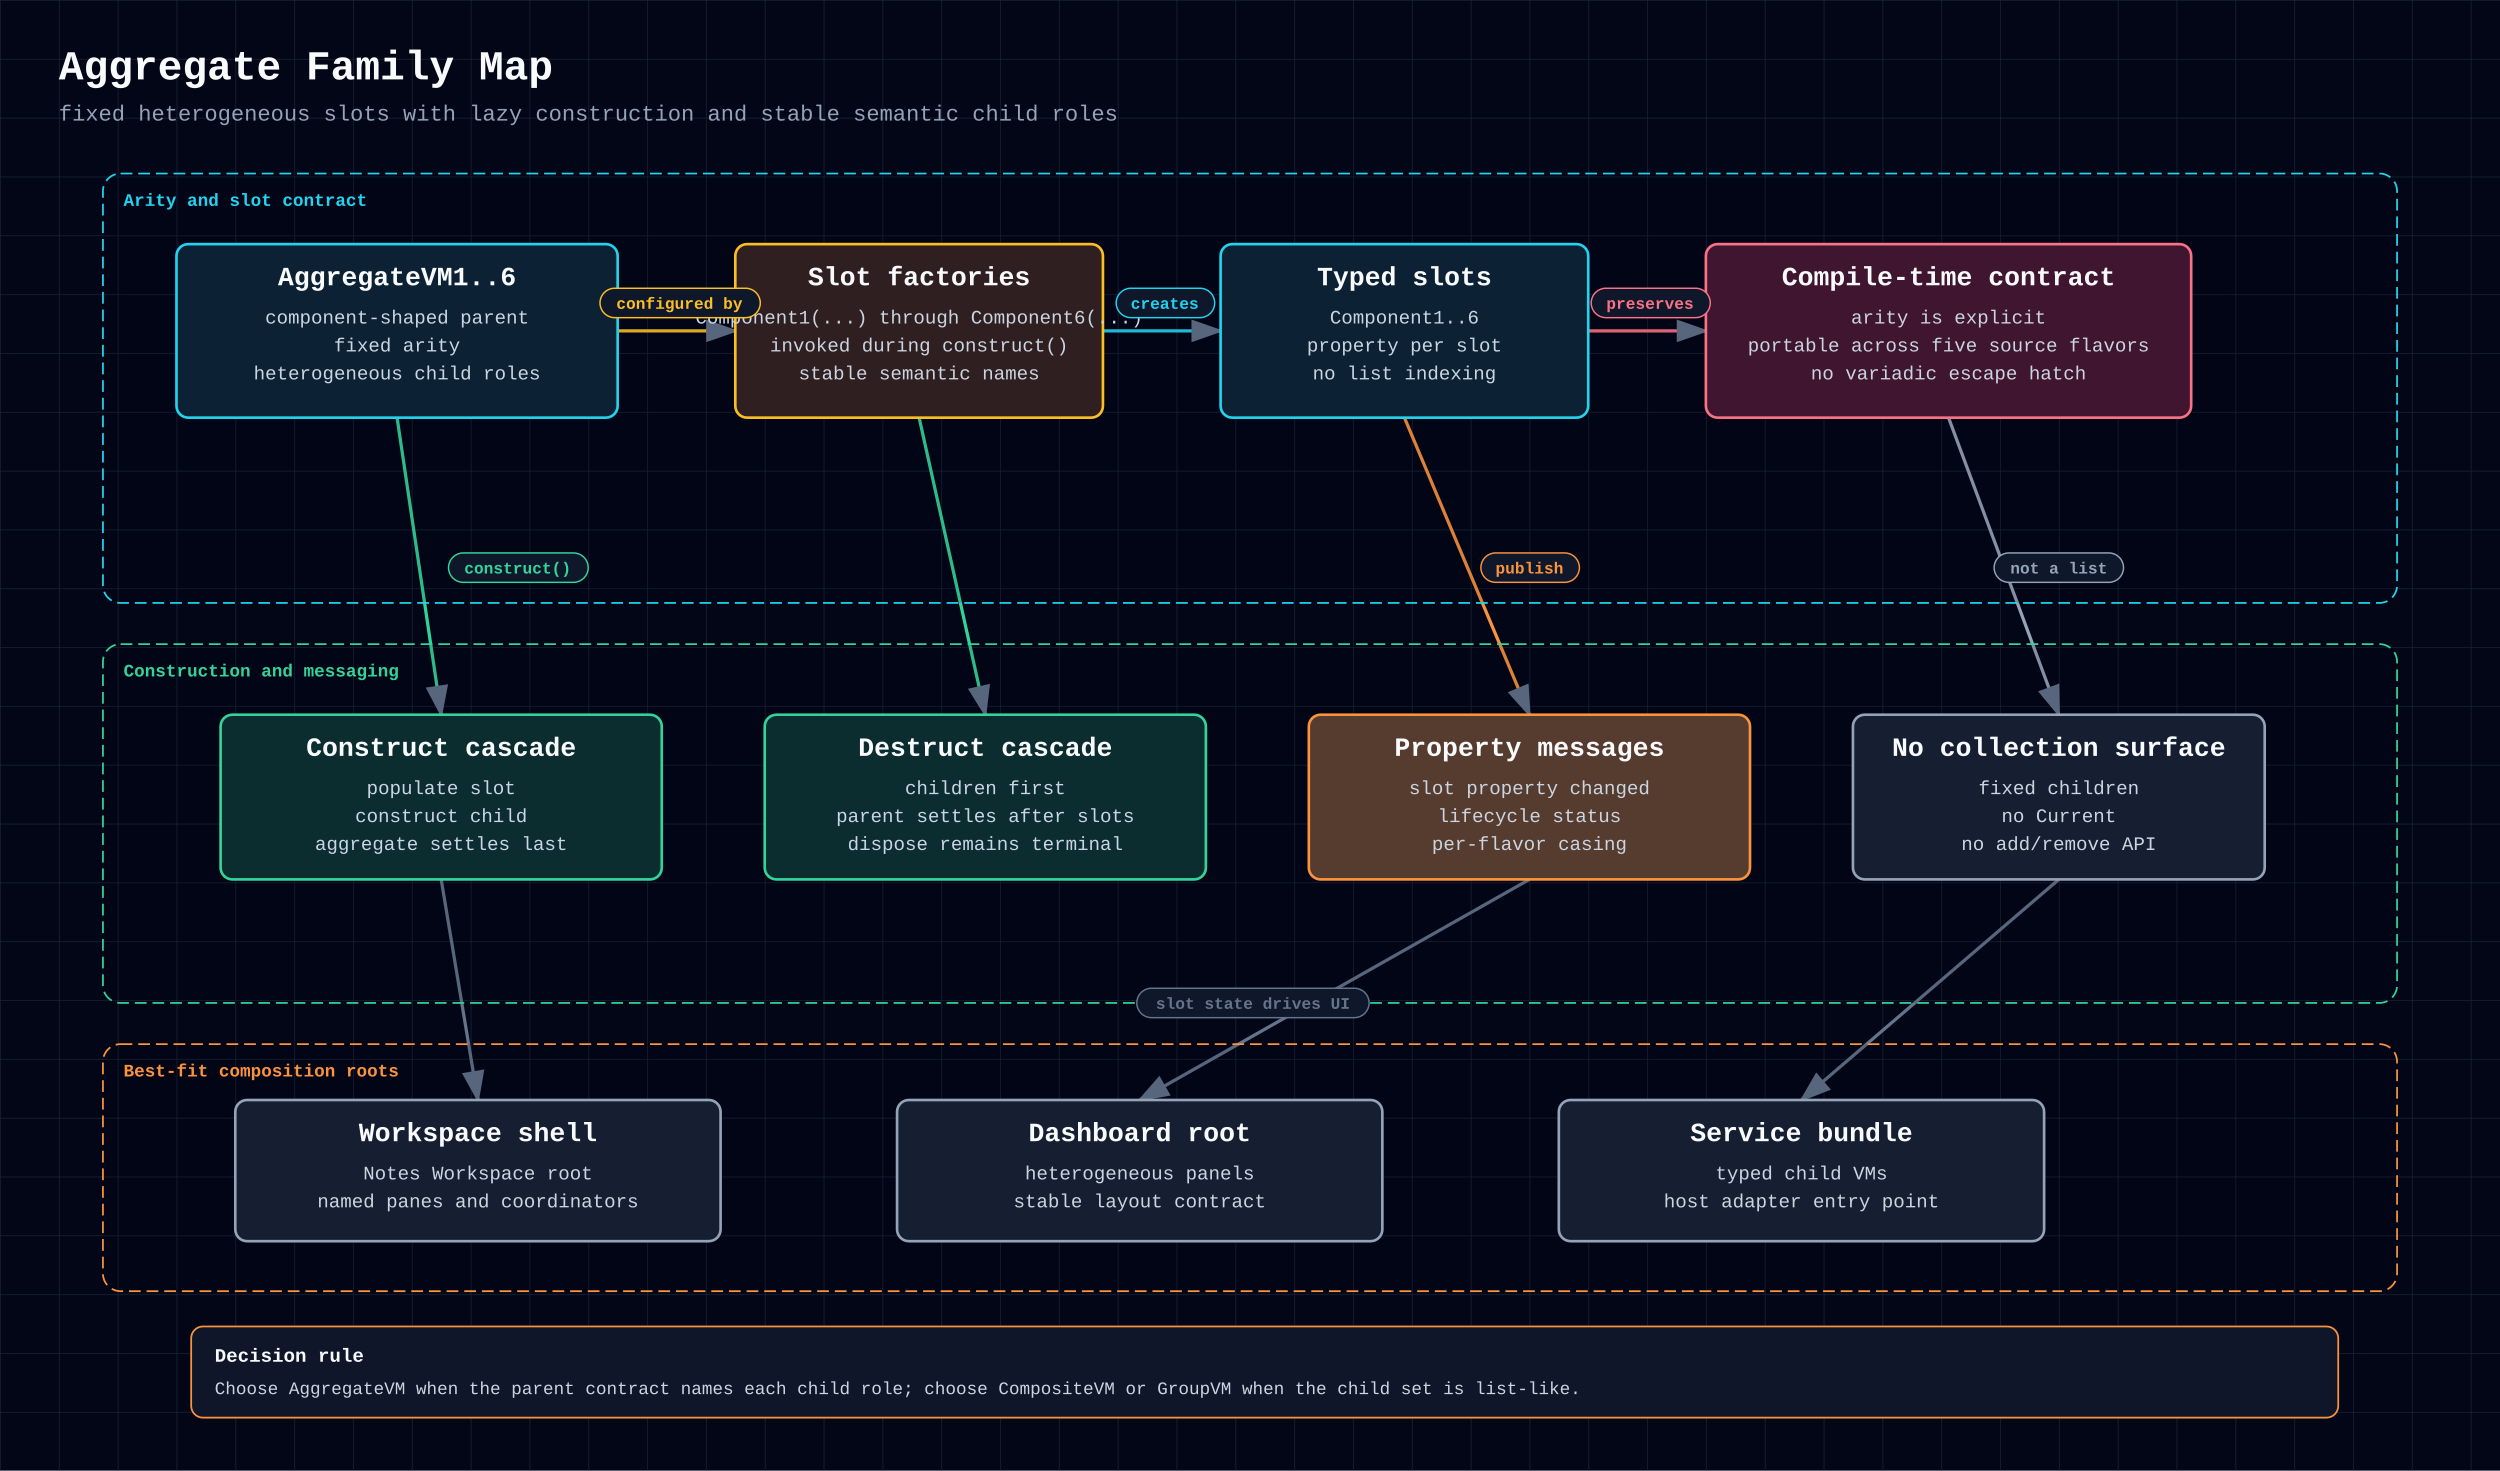
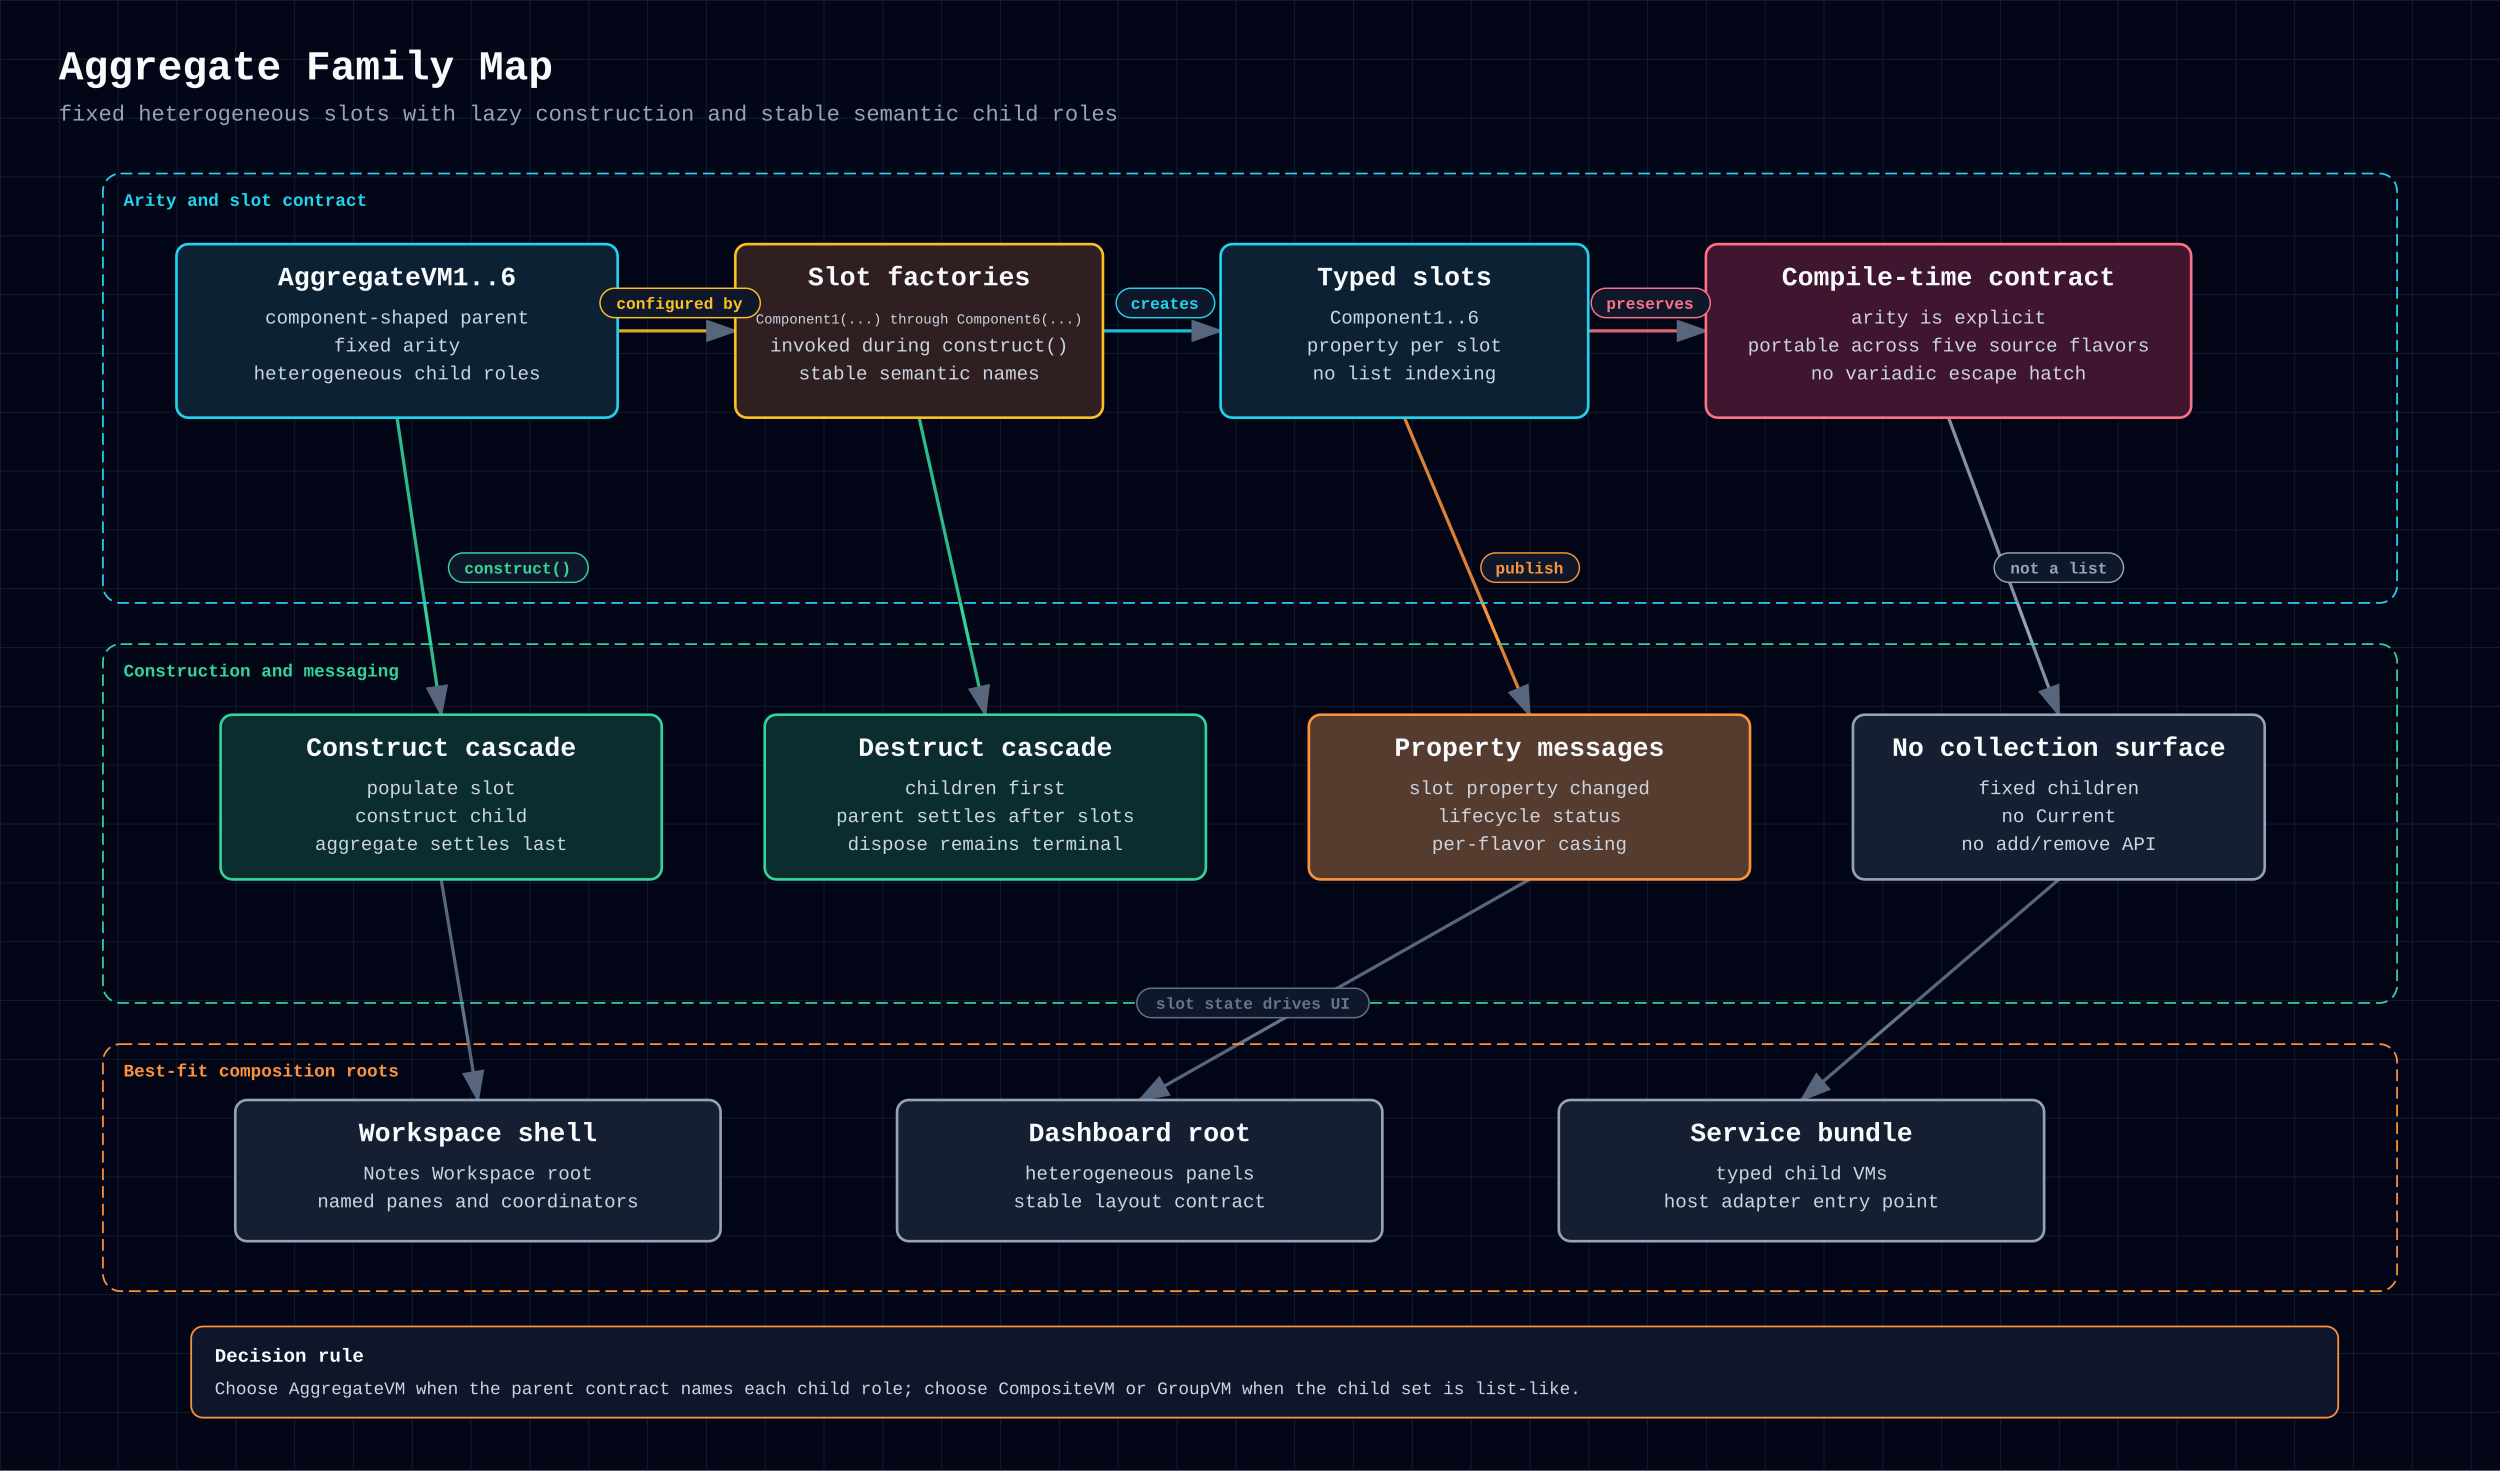
<svg xmlns="http://www.w3.org/2000/svg" width="1700" height="1000" viewBox="0 0 1700 1000" style="font-family: 'JetBrains Mono', ui-monospace, SFMono-Regular, Menlo, Monaco, Consolas, 'Liberation Mono', 'Courier New', monospace;">
  <defs>
    <style>
      text { font-family: 'JetBrains Mono', ui-monospace, SFMono-Regular, Menlo, Monaco, Consolas, 'Liberation Mono', 'Courier New', monospace; }
    </style>
    <pattern id="grid" width="40" height="40" patternUnits="userSpaceOnUse">
      <path d="M 40 0 L 0 0 0 40" fill="none" stroke="#1e293b" stroke-width="0.8" />
    </pattern>
    <marker id="arrowhead" markerWidth="10" markerHeight="7" refX="9" refY="3.5" orient="auto">
      <polygon points="0 0, 10 3.5, 0 7" fill="#64748b" />
    </marker>
  </defs>
  <rect width="100%" height="100%" fill="#020617" />
  <rect width="100%" height="100%" fill="url(#grid)" />
  <text x="40" y="54" fill="#f8fafc" font-size="28" font-weight="700" text-anchor="start">Aggregate Family Map</text>
  <text x="40" y="82" fill="#94a3b8" font-size="15" font-weight="400" text-anchor="start">fixed heterogeneous slots with lazy construction and stable semantic child roles</text>
  <polyline points="420,225 500,225" fill="none" stroke="#fbbf24" stroke-width="2.2" marker-end="url(#arrowhead)" />
  <polyline points="750,225 830,225" fill="none" stroke="#22d3ee" stroke-width="2.2" marker-end="url(#arrowhead)" />
  <polyline points="1080,225 1160,225" fill="none" stroke="#fb7185" stroke-width="2.2" marker-end="url(#arrowhead)" />
  <polyline points="270,284 300,486" fill="none" stroke="#34d399" stroke-width="2.2" marker-end="url(#arrowhead)" />
  <polyline points="625,284 670,486" fill="none" stroke="#34d399" stroke-width="2.2" marker-end="url(#arrowhead)" />
  <polyline points="955,284 1040,486" fill="none" stroke="#fb923c" stroke-width="2.2" marker-end="url(#arrowhead)" />
  <polyline points="1325,284 1400,486" fill="none" stroke="#94a3b8" stroke-width="2.2" marker-end="url(#arrowhead)" />
  <polyline points="300,598 325,748" fill="none" stroke="#64748b" stroke-width="2.2" marker-end="url(#arrowhead)" />
  <polyline points="1040,598 775,748" fill="none" stroke="#64748b" stroke-width="2.2" marker-end="url(#arrowhead)" />
  <polyline points="1400,598 1225,748" fill="none" stroke="#64748b" stroke-width="2.2" marker-end="url(#arrowhead)" />
  <rect x="70" y="118" width="1560" height="292" rx="12" fill="rgba(2, 6, 23, 0.12)" stroke="#22d3ee" stroke-width="1.2" stroke-dasharray="8 4" />
  <text x="84" y="140" fill="#22d3ee" font-size="12" font-weight="700" text-anchor="start">Arity and slot contract</text>
  <rect x="70" y="438" width="1560" height="244" rx="12" fill="rgba(2, 6, 23, 0.12)" stroke="#34d399" stroke-width="1.2" stroke-dasharray="8 4" />
  <text x="84" y="460" fill="#34d399" font-size="12" font-weight="700" text-anchor="start">Construction and messaging</text>
  <rect x="70" y="710" width="1560" height="168" rx="12" fill="rgba(2, 6, 23, 0.12)" stroke="#fb923c" stroke-width="1.2" stroke-dasharray="8 4" />
  <text x="84" y="732" fill="#fb923c" font-size="12" font-weight="700" text-anchor="start">Best-fit composition roots</text>
  <rect x="120" y="166" width="300" height="118" rx="8" fill="#0f172a" />
  <rect x="120" y="166" width="300" height="118" rx="8" fill="rgba(8, 51, 68, 0.4)" stroke="#22d3ee" stroke-width="1.8" />
  <text x="270" y="194" fill="#f8fafc" font-size="18" font-weight="700" text-anchor="middle">AggregateVM1..6</text>
  <text x="270" y="220" fill="#cbd5e1" font-size="13" font-weight="400" text-anchor="middle">component-shaped parent</text>
  <text x="270" y="239" fill="#cbd5e1" font-size="13" font-weight="400" text-anchor="middle">fixed arity</text>
  <text x="270" y="258" fill="#cbd5e1" font-size="13" font-weight="400" text-anchor="middle">heterogeneous child roles</text>
  <rect x="500" y="166" width="250" height="118" rx="8" fill="#0f172a" />
  <rect x="500" y="166" width="250" height="118" rx="8" fill="rgba(120, 53, 15, 0.3)" stroke="#fbbf24" stroke-width="1.8" />
  <text x="625" y="194" fill="#f8fafc" font-size="18" font-weight="700" text-anchor="middle">Slot factories</text>
-   <text x="625" y="220" fill="#cbd5e1" font-size="13" font-weight="400" text-anchor="middle">Component1(...) through Component6(...)</text>
+   <text x="625" y="220" fill="#cbd5e1" font-size="9.49" font-weight="400" text-anchor="middle">Component1(...) through Component6(...)</text>
  <text x="625" y="239" fill="#cbd5e1" font-size="13" font-weight="400" text-anchor="middle">invoked during construct()</text>
  <text x="625" y="258" fill="#cbd5e1" font-size="13" font-weight="400" text-anchor="middle">stable semantic names</text>
  <rect x="830" y="166" width="250" height="118" rx="8" fill="#0f172a" />
  <rect x="830" y="166" width="250" height="118" rx="8" fill="rgba(8, 51, 68, 0.4)" stroke="#22d3ee" stroke-width="1.8" />
  <text x="955" y="194" fill="#f8fafc" font-size="18" font-weight="700" text-anchor="middle">Typed slots</text>
  <text x="955" y="220" fill="#cbd5e1" font-size="13" font-weight="400" text-anchor="middle">Component1..6</text>
  <text x="955" y="239" fill="#cbd5e1" font-size="13" font-weight="400" text-anchor="middle">property per slot</text>
  <text x="955" y="258" fill="#cbd5e1" font-size="13" font-weight="400" text-anchor="middle">no list indexing</text>
  <rect x="1160" y="166" width="330" height="118" rx="8" fill="#0f172a" />
  <rect x="1160" y="166" width="330" height="118" rx="8" fill="rgba(136, 19, 55, 0.4)" stroke="#fb7185" stroke-width="1.8" />
  <text x="1325" y="194" fill="#f8fafc" font-size="18" font-weight="700" text-anchor="middle">Compile-time contract</text>
  <text x="1325" y="220" fill="#cbd5e1" font-size="13" font-weight="400" text-anchor="middle">arity is explicit</text>
  <text x="1325" y="239" fill="#cbd5e1" font-size="13" font-weight="400" text-anchor="middle">portable across five source flavors</text>
  <text x="1325" y="258" fill="#cbd5e1" font-size="13" font-weight="400" text-anchor="middle">no variadic escape hatch</text>
  <rect x="150" y="486" width="300" height="112" rx="8" fill="#0f172a" />
  <rect x="150" y="486" width="300" height="112" rx="8" fill="rgba(6, 78, 59, 0.4)" stroke="#34d399" stroke-width="1.8" />
  <text x="300" y="514" fill="#f8fafc" font-size="18" font-weight="700" text-anchor="middle">Construct cascade</text>
  <text x="300" y="540" fill="#cbd5e1" font-size="13" font-weight="400" text-anchor="middle">populate slot</text>
  <text x="300" y="559" fill="#cbd5e1" font-size="13" font-weight="400" text-anchor="middle">construct child</text>
  <text x="300" y="578" fill="#cbd5e1" font-size="13" font-weight="400" text-anchor="middle">aggregate settles last</text>
  <rect x="520" y="486" width="300" height="112" rx="8" fill="#0f172a" />
  <rect x="520" y="486" width="300" height="112" rx="8" fill="rgba(6, 78, 59, 0.4)" stroke="#34d399" stroke-width="1.8" />
  <text x="670" y="514" fill="#f8fafc" font-size="18" font-weight="700" text-anchor="middle">Destruct cascade</text>
  <text x="670" y="540" fill="#cbd5e1" font-size="13" font-weight="400" text-anchor="middle">children first</text>
  <text x="670" y="559" fill="#cbd5e1" font-size="13" font-weight="400" text-anchor="middle">parent settles after slots</text>
  <text x="670" y="578" fill="#cbd5e1" font-size="13" font-weight="400" text-anchor="middle">dispose remains terminal</text>
  <rect x="890" y="486" width="300" height="112" rx="8" fill="#0f172a" />
  <rect x="890" y="486" width="300" height="112" rx="8" fill="rgba(251, 146, 60, 0.3)" stroke="#fb923c" stroke-width="1.8" />
  <text x="1040" y="514" fill="#f8fafc" font-size="18" font-weight="700" text-anchor="middle">Property messages</text>
  <text x="1040" y="540" fill="#cbd5e1" font-size="13" font-weight="400" text-anchor="middle">slot property changed</text>
  <text x="1040" y="559" fill="#cbd5e1" font-size="13" font-weight="400" text-anchor="middle">lifecycle status</text>
  <text x="1040" y="578" fill="#cbd5e1" font-size="13" font-weight="400" text-anchor="middle">per-flavor casing</text>
  <rect x="1260" y="486" width="280" height="112" rx="8" fill="#0f172a" />
  <rect x="1260" y="486" width="280" height="112" rx="8" fill="rgba(30, 41, 59, 0.5)" stroke="#94a3b8" stroke-width="1.8" />
  <text x="1400" y="514" fill="#f8fafc" font-size="18" font-weight="700" text-anchor="middle">No collection surface</text>
  <text x="1400" y="540" fill="#cbd5e1" font-size="13" font-weight="400" text-anchor="middle">fixed children</text>
  <text x="1400" y="559" fill="#cbd5e1" font-size="13" font-weight="400" text-anchor="middle">no Current</text>
  <text x="1400" y="578" fill="#cbd5e1" font-size="13" font-weight="400" text-anchor="middle">no add/remove API</text>
  <rect x="160" y="748" width="330" height="96" rx="8" fill="#0f172a" />
  <rect x="160" y="748" width="330" height="96" rx="8" fill="rgba(30, 41, 59, 0.5)" stroke="#94a3b8" stroke-width="1.8" />
  <text x="325" y="776" fill="#f8fafc" font-size="18" font-weight="700" text-anchor="middle">Workspace shell</text>
  <text x="325" y="802" fill="#cbd5e1" font-size="13" font-weight="400" text-anchor="middle">Notes Workspace root</text>
  <text x="325" y="821" fill="#cbd5e1" font-size="13" font-weight="400" text-anchor="middle">named panes and coordinators</text>
  <rect x="610" y="748" width="330" height="96" rx="8" fill="#0f172a" />
  <rect x="610" y="748" width="330" height="96" rx="8" fill="rgba(30, 41, 59, 0.5)" stroke="#94a3b8" stroke-width="1.8" />
  <text x="775" y="776" fill="#f8fafc" font-size="18" font-weight="700" text-anchor="middle">Dashboard root</text>
  <text x="775" y="802" fill="#cbd5e1" font-size="13" font-weight="400" text-anchor="middle">heterogeneous panels</text>
  <text x="775" y="821" fill="#cbd5e1" font-size="13" font-weight="400" text-anchor="middle">stable layout contract</text>
  <rect x="1060" y="748" width="330" height="96" rx="8" fill="#0f172a" />
  <rect x="1060" y="748" width="330" height="96" rx="8" fill="rgba(30, 41, 59, 0.5)" stroke="#94a3b8" stroke-width="1.8" />
  <text x="1225" y="776" fill="#f8fafc" font-size="18" font-weight="700" text-anchor="middle">Service bundle</text>
  <text x="1225" y="802" fill="#cbd5e1" font-size="13" font-weight="400" text-anchor="middle">typed child VMs</text>
  <text x="1225" y="821" fill="#cbd5e1" font-size="13" font-weight="400" text-anchor="middle">host adapter entry point</text>
  <rect x="130" y="902" width="1460" height="62" rx="8" fill="#0f172a" />
  <rect x="130" y="902" width="1460" height="62" rx="8" fill="rgba(15, 23, 42, 0.94)" stroke="#fb923c" stroke-width="1.2" />
  <text x="146" y="926" fill="#f8fafc" font-size="13" font-weight="700" text-anchor="start">Decision rule</text>
  <text x="146" y="948" fill="#cbd5e1" font-size="12" font-weight="400" text-anchor="start">Choose AggregateVM when the parent contract names each child role; choose CompositeVM or GroupVM when the child set is list-like.</text>
  <rect x="408" y="196" width="109" height="20" rx="10" fill="#0f172a" stroke="#fbbf24" stroke-width="1" />
  <text x="462" y="210" fill="#fbbf24" font-size="11" font-weight="700" text-anchor="middle">configured by</text>
  <rect x="759" y="196" width="67" height="20" rx="10" fill="#0f172a" stroke="#22d3ee" stroke-width="1" />
  <text x="792" y="210" fill="#22d3ee" font-size="11" font-weight="700" text-anchor="middle">creates</text>
  <rect x="1082" y="196" width="81" height="20" rx="10" fill="#0f172a" stroke="#fb7185" stroke-width="1" />
  <text x="1122" y="210" fill="#fb7185" font-size="11" font-weight="700" text-anchor="middle">preserves</text>
  <rect x="305" y="376" width="95" height="20" rx="10" fill="#0f172a" stroke="#34d399" stroke-width="1" />
  <text x="352" y="390" fill="#34d399" font-size="11" font-weight="700" text-anchor="middle">construct()</text>
  <rect x="1007" y="376" width="67" height="20" rx="10" fill="#0f172a" stroke="#fb923c" stroke-width="1" />
  <text x="1040" y="390" fill="#fb923c" font-size="11" font-weight="700" text-anchor="middle">publish</text>
  <rect x="1356" y="376" width="88" height="20" rx="10" fill="#0f172a" stroke="#94a3b8" stroke-width="1" />
  <text x="1400" y="390" fill="#94a3b8" font-size="11" font-weight="700" text-anchor="middle">not a list</text>
  <rect x="773" y="672" width="158" height="20" rx="10" fill="#0f172a" stroke="#64748b" stroke-width="1" />
  <text x="852" y="686" fill="#64748b" font-size="11" font-weight="700" text-anchor="middle">slot state drives UI</text>
</svg>
